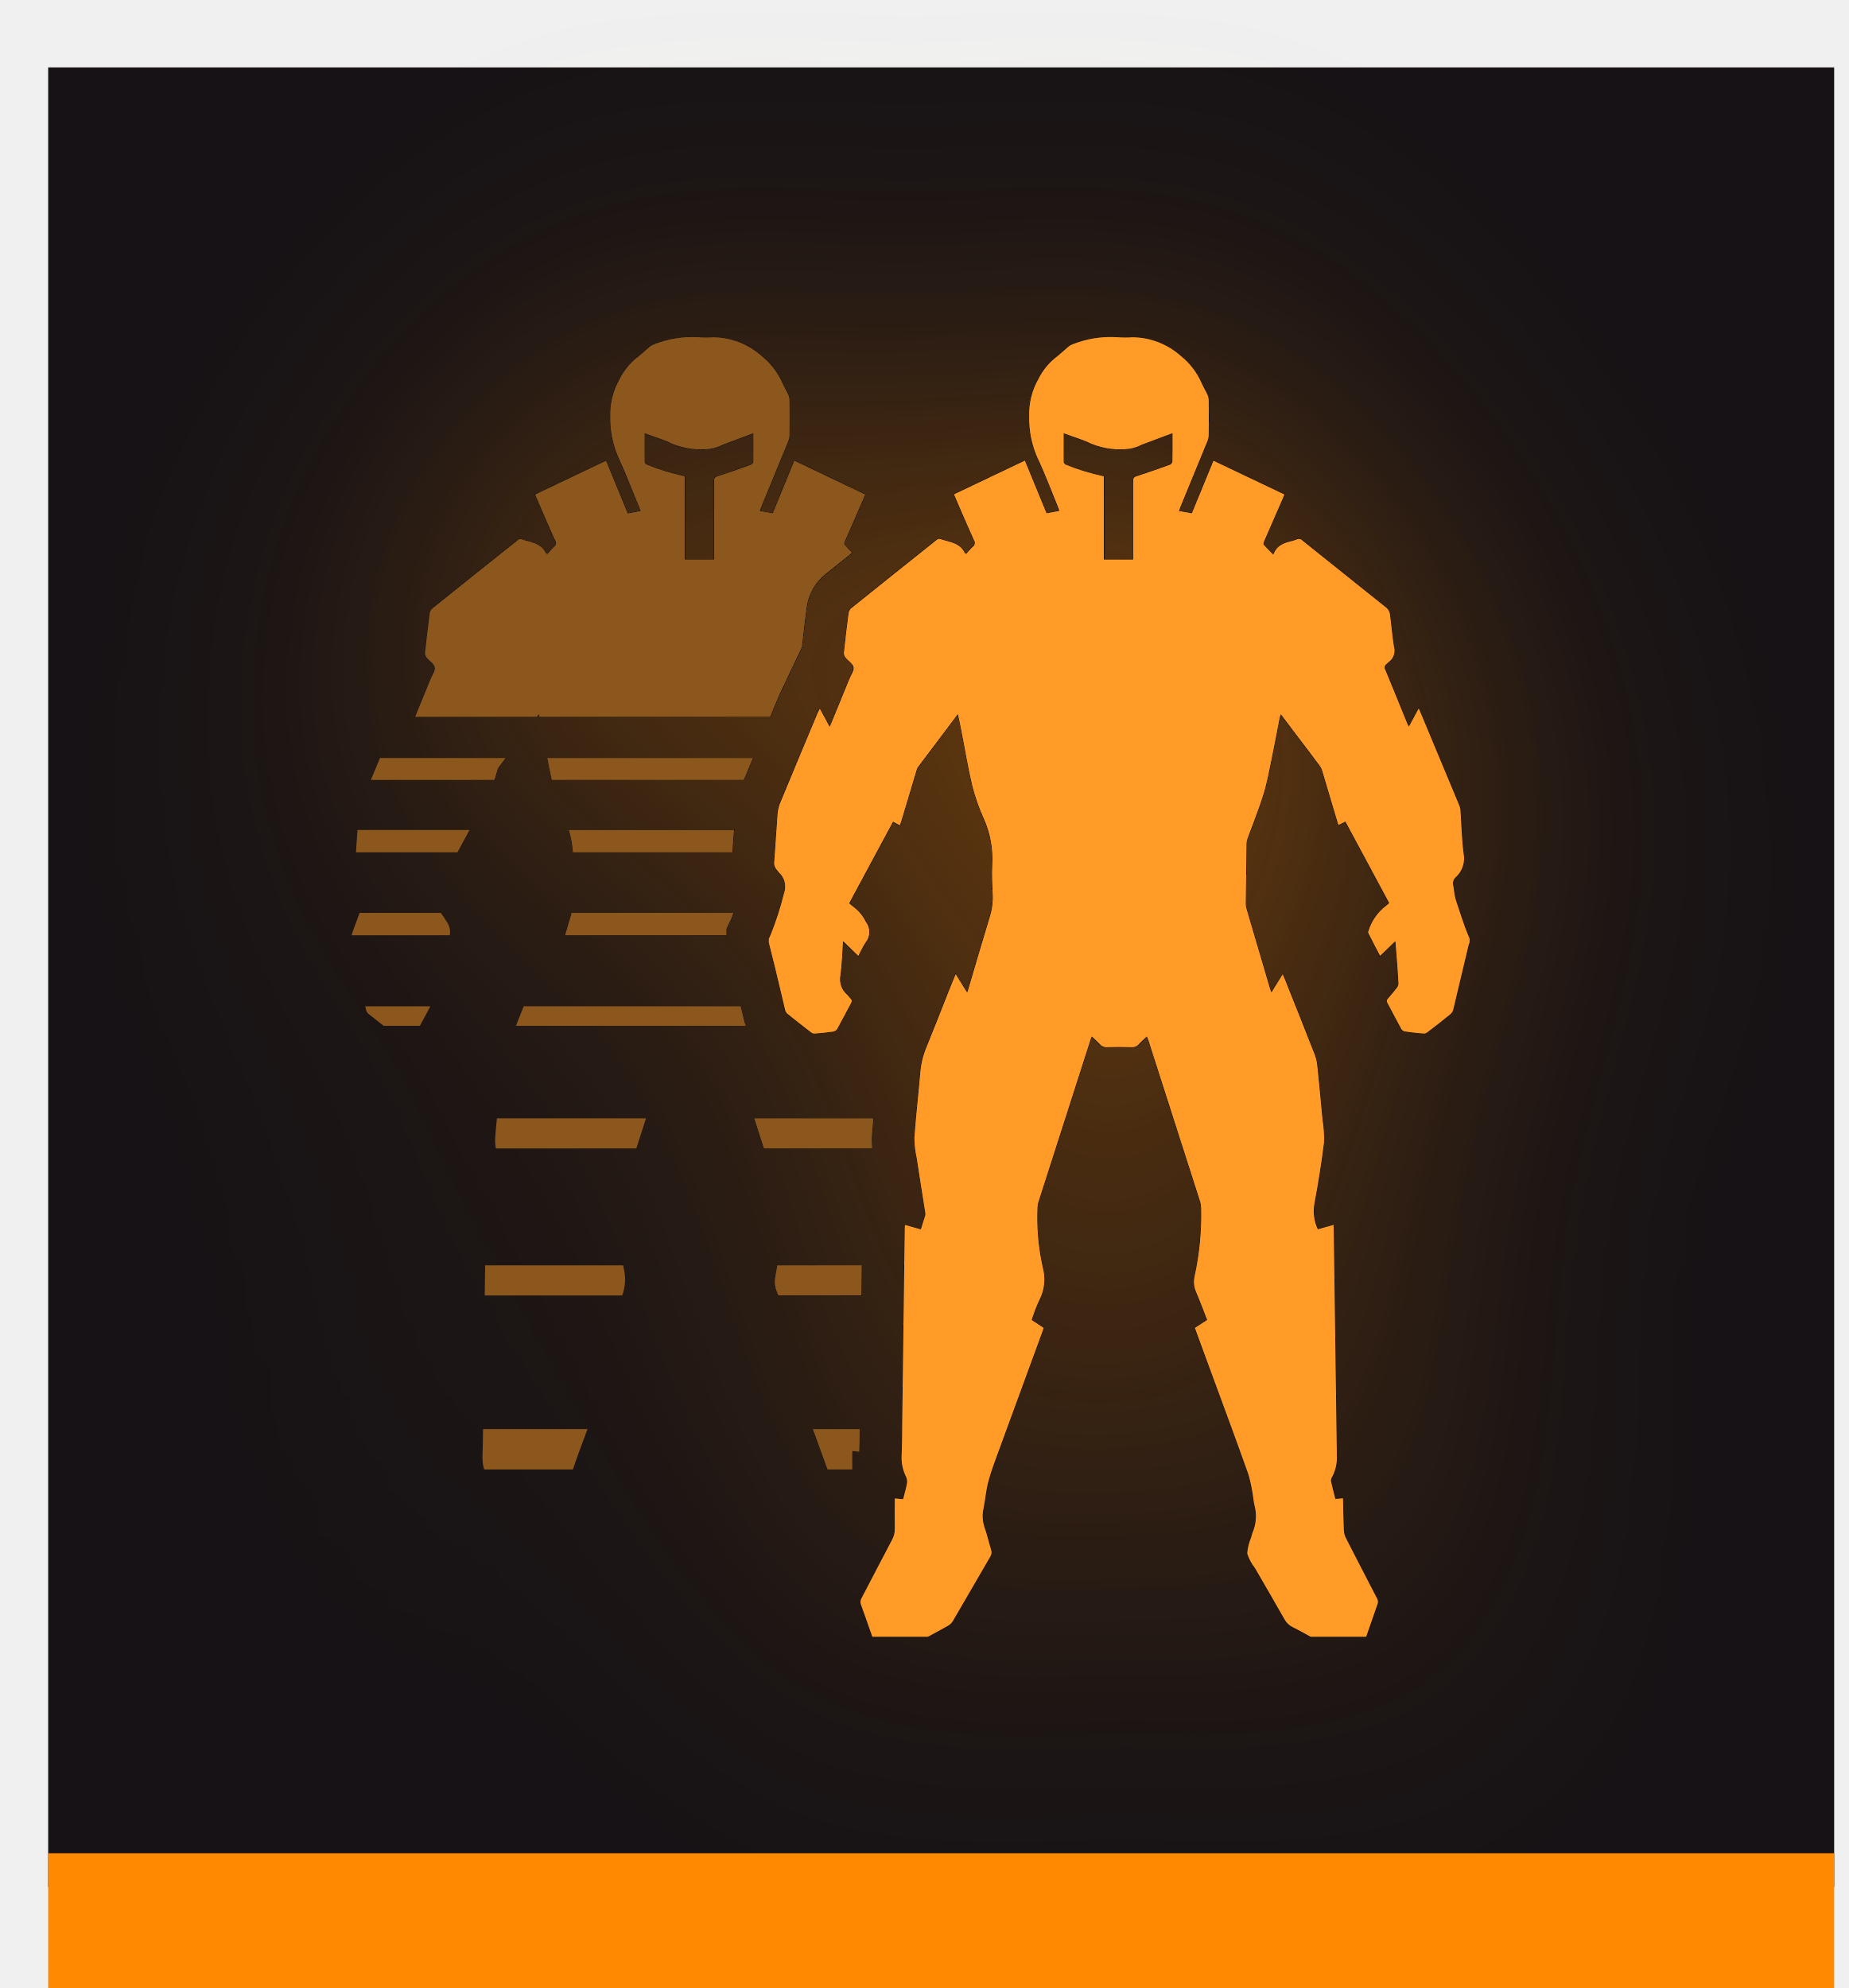
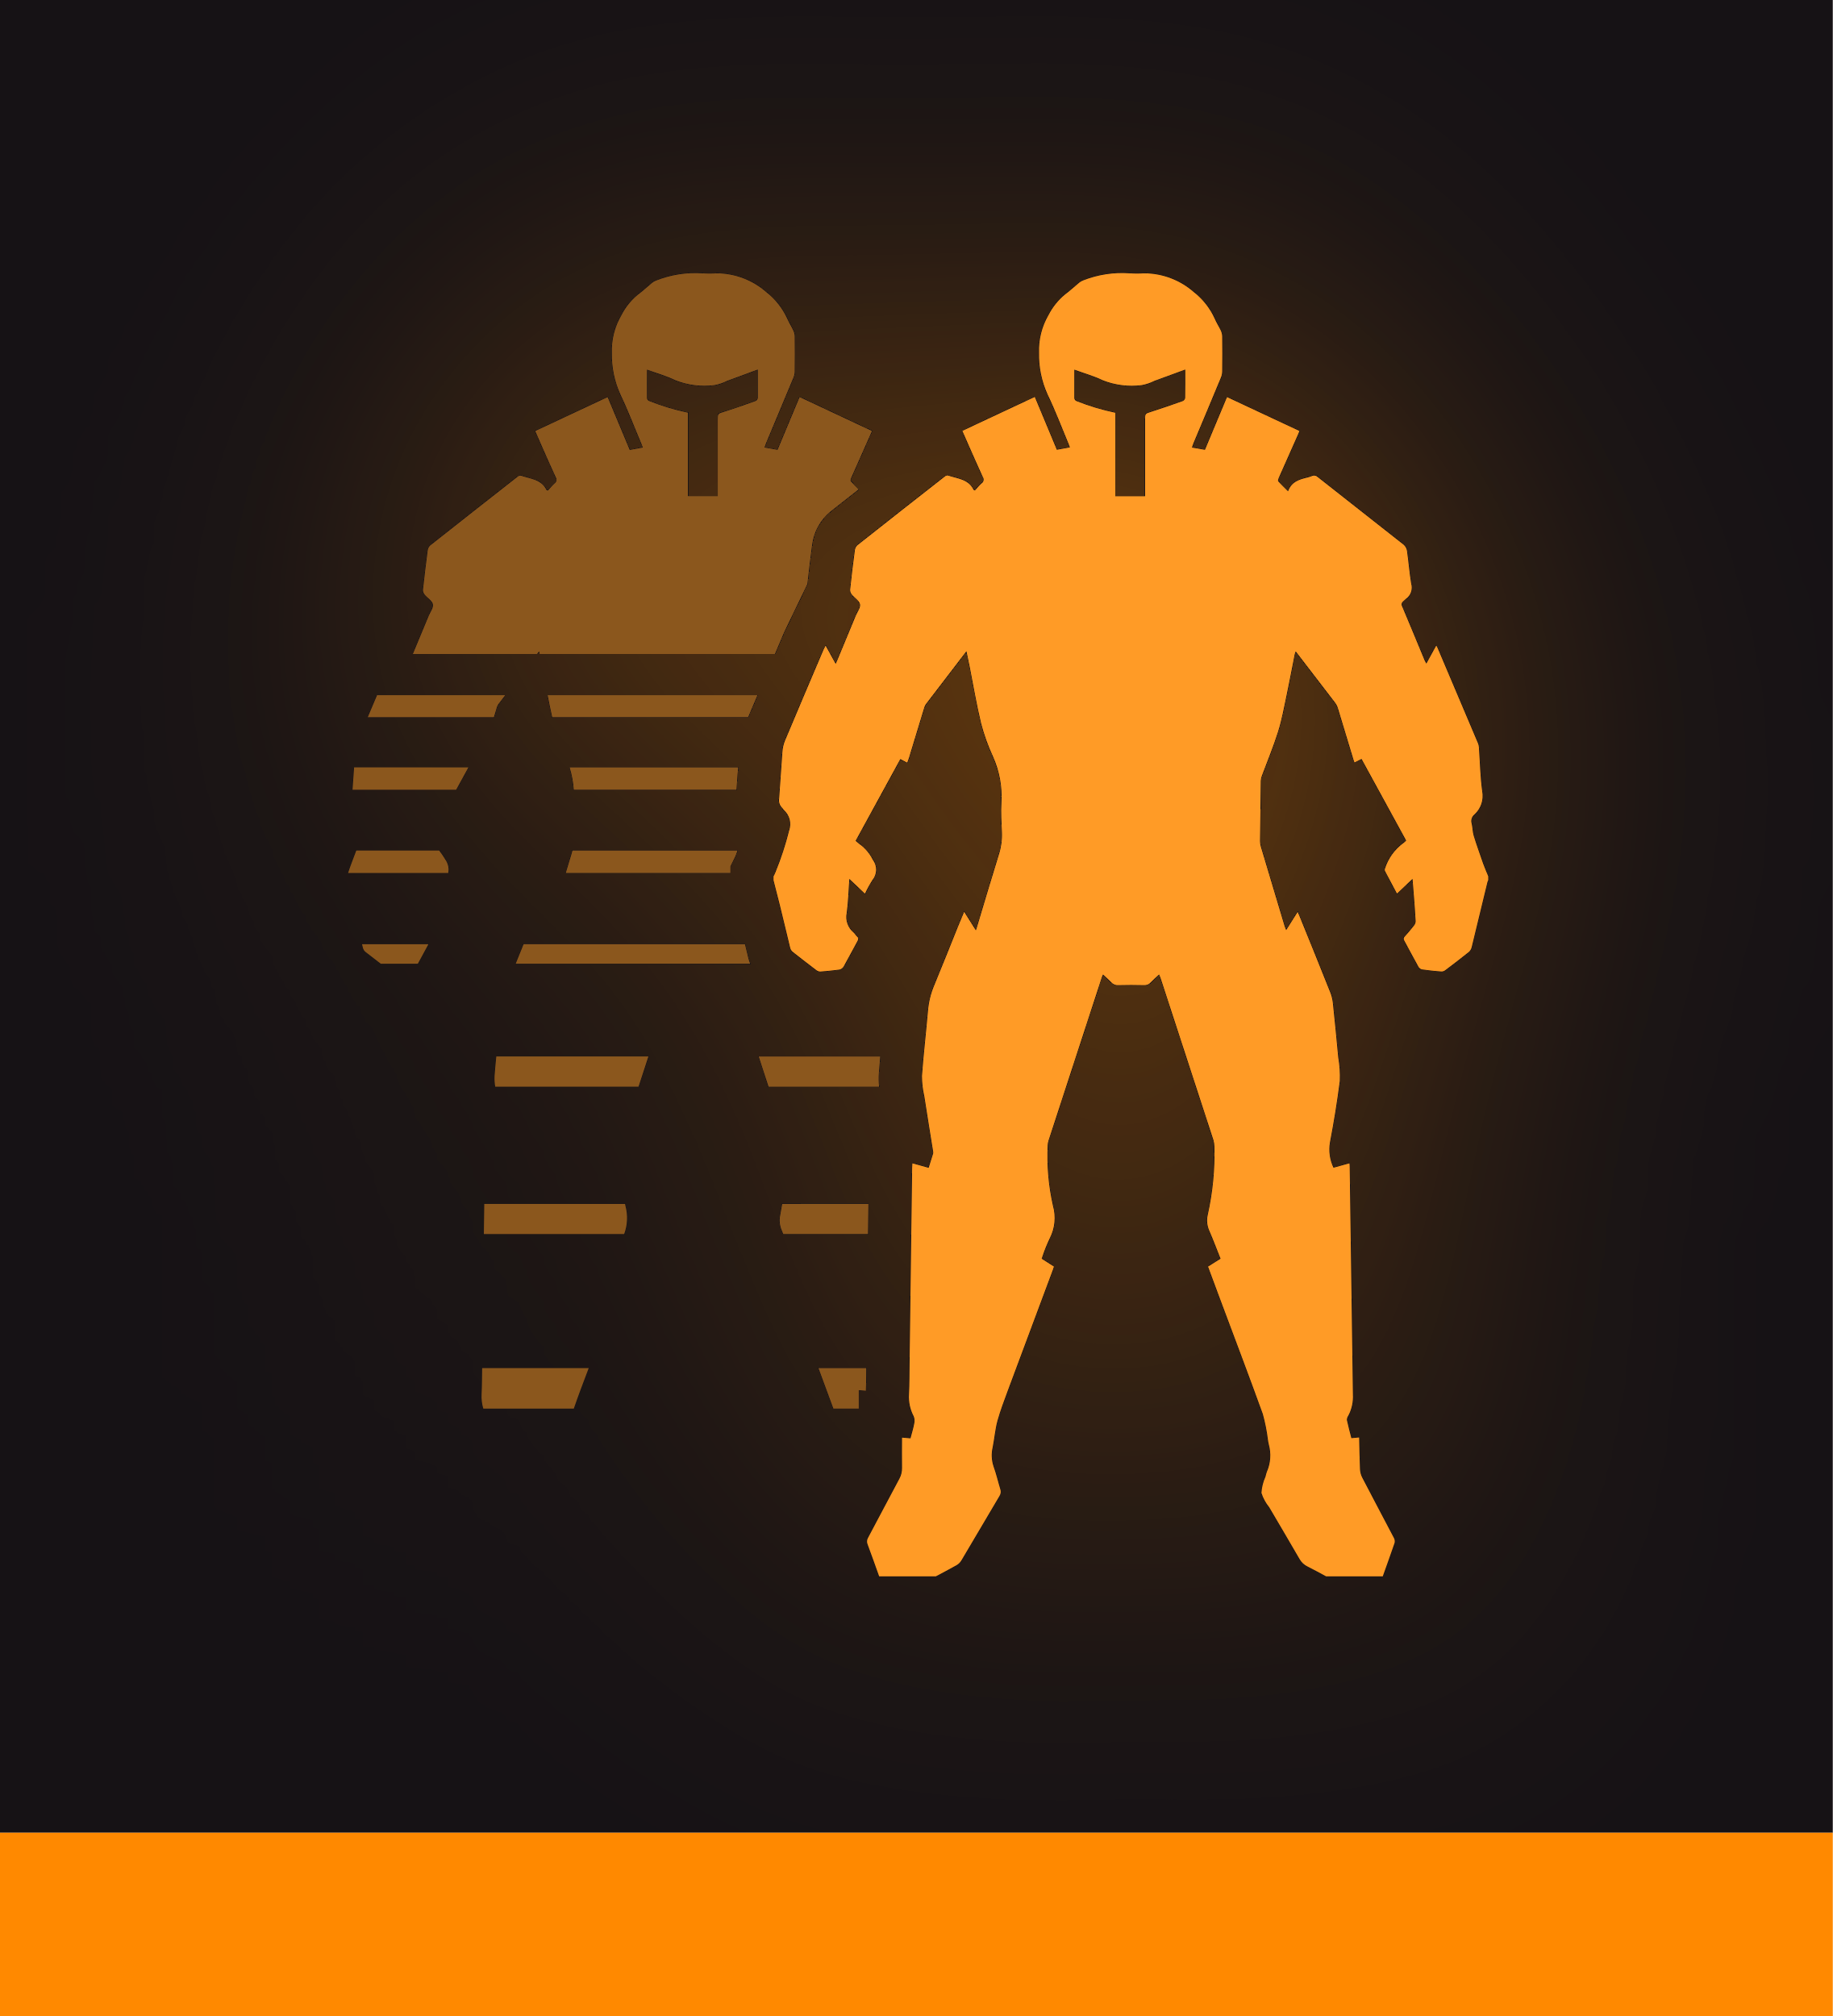
- <svg xmlns="http://www.w3.org/2000/svg" width="53" height="57" viewBox="0 0 54 59" fill="none">
-   <path d="M54 2L1 2L1 56L54 56L54 2Z" fill="#161215" />
-   <g filter="url(#filter0_d_406_2289)">
-     <g opacity="0.5">
-       <path d="M14.264 33.766C14.259 33.873 14.266 33.979 14.285 34.084H18.455C18.551 33.785 18.647 33.487 18.742 33.189H14.315C14.297 33.382 14.278 33.574 14.264 33.766Z" fill="#FF9B26" />
-       <path d="M10.435 29.98C10.447 30.024 10.471 30.063 10.506 30.092C10.654 30.211 10.805 30.328 10.954 30.445H12.032C12.136 30.252 12.239 30.058 12.342 29.865H10.408C10.417 29.903 10.426 29.941 10.435 29.98Z" fill="#FF9B26" />
-       <path d="M13.887 43.185C13.88 43.329 13.897 43.474 13.937 43.612H16.571C16.632 43.43 16.697 43.249 16.762 43.069C16.842 42.85 16.923 42.631 17.006 42.413H13.904C13.9 42.67 13.9 42.928 13.887 43.185Z" fill="#FF9B26" />
-       <path d="M21.552 29.864H15.11C15.034 30.058 14.957 30.251 14.879 30.444H21.704C21.683 30.392 21.666 30.339 21.652 30.285C21.617 30.145 21.585 30.004 21.552 29.864Z" fill="#FF9B26" />
-       <path d="M14.322 22.888C14.331 22.846 14.348 22.806 14.37 22.77L14.576 22.496H10.845L10.574 23.147H14.246L14.322 22.888Z" fill="#FF9B26" />
-       <path d="M25.07 43.085C25.079 42.892 25.08 42.697 25.081 42.503V42.413H23.691C23.837 42.812 23.982 43.212 24.126 43.612H24.863V43.066L25.07 43.085Z" fill="#FF9B26" />
-       <path d="M25.449 33.675C25.461 33.513 25.474 33.351 25.489 33.19H21.951L22.239 34.085H25.455C25.442 33.949 25.44 33.811 25.449 33.675Z" fill="#FF9B26" />
-       <path d="M12.652 27.093H10.242C10.164 27.308 10.078 27.519 10.009 27.737C10.009 27.745 10.003 27.751 10 27.758H12.918C12.931 27.691 12.93 27.621 12.916 27.553C12.902 27.486 12.874 27.422 12.835 27.366C12.78 27.271 12.719 27.18 12.653 27.093H12.652Z" fill="#FF9B26" />
-       <path d="M22.635 37.552C22.616 37.662 22.597 37.773 22.578 37.883C22.546 38.034 22.561 38.191 22.621 38.333C22.637 38.37 22.651 38.41 22.667 38.446H25.133L25.144 37.551L22.635 37.552Z" fill="#FF9B26" />
-       <path d="M22.685 20.652C22.705 20.605 22.726 20.559 22.752 20.507L23.369 19.206C23.41 18.816 23.456 18.428 23.508 18.039C23.556 17.652 23.75 17.3 24.047 17.055C24.318 16.837 24.59 16.621 24.861 16.403C24.777 16.318 24.7 16.241 24.631 16.161C24.616 16.144 24.631 16.09 24.648 16.057C24.829 15.638 25.011 15.22 25.195 14.802C25.211 14.764 25.227 14.725 25.248 14.674L23.142 13.67L22.5 15.232L22.12 15.165C22.136 15.12 22.148 15.081 22.163 15.044C22.43 14.393 22.697 13.742 22.964 13.093C22.987 13.036 23 12.975 23 12.913C23.004 12.567 23.004 12.22 23 11.874C22.998 11.813 22.984 11.754 22.958 11.699C22.903 11.579 22.832 11.468 22.78 11.347C22.642 11.04 22.433 10.772 22.172 10.564C21.776 10.211 21.268 10.014 20.741 10.008C20.596 10.018 20.451 10.018 20.306 10.008C19.849 9.978 19.391 10.051 18.965 10.223C18.923 10.239 18.883 10.262 18.848 10.291C18.709 10.407 18.579 10.534 18.435 10.642C18.236 10.809 18.073 11.016 17.956 11.25C17.762 11.588 17.666 11.975 17.679 12.366C17.671 12.791 17.757 13.213 17.931 13.6C18.153 14.076 18.336 14.57 18.539 15.057C18.552 15.089 18.562 15.122 18.578 15.165L18.199 15.236C17.984 14.715 17.773 14.198 17.556 13.672L15.448 14.676C15.514 14.828 15.576 14.976 15.64 15.123C15.775 15.433 15.907 15.743 16.047 16.047C16.065 16.075 16.072 16.11 16.066 16.143C16.059 16.177 16.04 16.207 16.012 16.226C15.939 16.293 15.877 16.372 15.816 16.439C15.788 16.427 15.778 16.426 15.775 16.421C15.624 16.1 15.301 16.094 15.029 15.996C15.013 15.995 14.997 15.996 14.981 16.001C14.966 16.006 14.952 16.015 14.94 16.025C14.088 16.703 13.239 17.382 12.391 18.064C12.351 18.102 12.326 18.154 12.319 18.21C12.269 18.599 12.223 18.988 12.181 19.378C12.181 19.43 12.199 19.48 12.232 19.52C12.311 19.618 12.45 19.698 12.471 19.804C12.492 19.911 12.394 20.032 12.349 20.146C12.196 20.523 12.042 20.9 11.887 21.276H15.501L15.562 21.197C15.568 21.225 15.573 21.249 15.578 21.276H22.424L22.465 21.18L22.685 20.652ZM21.925 13.702C21.922 13.721 21.914 13.739 21.903 13.754C21.891 13.768 21.876 13.78 21.86 13.788C21.555 13.899 21.251 14.008 20.942 14.107C20.76 14.165 20.76 14.158 20.76 14.355V16.604H19.891V14.133C19.506 14.051 19.128 13.936 18.763 13.787C18.747 13.78 18.734 13.77 18.724 13.757C18.713 13.744 18.706 13.729 18.702 13.712C18.698 13.433 18.702 13.155 18.702 12.86C18.988 12.966 19.271 13.046 19.532 13.176C19.891 13.319 20.279 13.369 20.661 13.319C20.788 13.296 20.911 13.254 21.026 13.195C21.317 13.086 21.613 12.975 21.925 12.858C21.925 13.151 21.925 13.427 21.925 13.702Z" fill="#FF9B26" />
-       <path d="M15.809 22.496C15.85 22.714 15.895 22.931 15.943 23.147H21.645C21.735 22.93 21.825 22.713 21.916 22.496H15.809Z" fill="#FF9B26" />
-       <path d="M21.275 27.259C21.294 27.203 21.315 27.148 21.336 27.093H16.531C16.523 27.129 16.514 27.165 16.503 27.201C16.446 27.386 16.392 27.572 16.336 27.758H21.129V27.562C21.129 27.562 21.27 27.271 21.275 27.259Z" fill="#FF9B26" />
-       <path d="M18.063 37.552H13.965C13.961 37.85 13.957 38.148 13.954 38.447H18.037C18.134 38.178 18.147 37.884 18.073 37.608C18.069 37.589 18.066 37.573 18.063 37.552Z" fill="#FF9B26" />
-       <path d="M21.355 24.631H16.449C16.515 24.847 16.556 25.07 16.57 25.296H21.306C21.317 25.142 21.327 24.989 21.337 24.834C21.345 24.767 21.349 24.699 21.355 24.631Z" fill="#FF9B26" />
-       <path d="M10.132 25.296H13.147L13.506 24.631H10.178C10.163 24.852 10.147 25.074 10.132 25.296Z" fill="#FF9B26" />
+ <svg xmlns="http://www.w3.org/2000/svg" width="50" height="55" viewBox="0 0 50 55" fill="none">
+   <g clip-path="url(#clip0_469_74)">
+     <rect width="50" height="55" fill="white" />
+     <path d="M50 0L0 0L0 50L50 50L50 0Z" fill="#161215" />
+     <g filter="url(#filter0_d_469_74)">
+       <g opacity="0.5">
+         <path d="M13.492 29.355C13.487 29.452 13.493 29.55 13.51 29.647H17.42C17.51 29.372 17.6 29.097 17.689 28.822H13.539C13.522 29 13.504 29.177 13.492 29.355Z" fill="#FF9B26" />
+         <path d="M9.902 25.864C9.913 25.905 9.936 25.941 9.968 25.968C10.107 26.078 10.248 26.185 10.388 26.293H11.399C11.497 26.116 11.592 25.937 11.689 25.759H9.876C9.885 25.793 9.893 25.829 9.902 25.864Z" fill="#FF9B26" />
+         <path d="M13.138 38.035C13.131 38.169 13.147 38.302 13.185 38.43H15.654C15.711 38.262 15.772 38.095 15.833 37.929C15.908 37.727 15.984 37.525 16.061 37.324H13.153C13.15 37.561 13.15 37.798 13.138 38.035Z" fill="#FF9B26" />
+         <path d="M20.323 25.758H14.284C14.213 25.936 14.14 26.114 14.068 26.293H20.466C20.447 26.245 20.43 26.196 20.417 26.146C20.385 26.017 20.354 25.887 20.323 25.758Z" fill="#FF9B26" />
+         <path d="M13.546 19.327C13.554 19.289 13.569 19.252 13.59 19.219L13.784 18.966H10.286L10.032 19.567H13.474L13.546 19.327Z" fill="#FF9B26" />
+         <path d="M23.622 37.944C23.63 37.765 23.631 37.586 23.632 37.407V37.324H22.328C22.466 37.692 22.602 38.061 22.736 38.43H23.428V37.926L23.622 37.944Z" fill="#FF9B26" />
+         <path d="M23.977 29.27C23.988 29.121 24 28.972 24.014 28.823H20.698L20.967 29.648H23.983C23.97 29.523 23.968 29.396 23.977 29.27Z" fill="#FF9B26" />
+         <path d="M11.98 23.203H9.72C9.648 23.401 9.567 23.596 9.502 23.797C9.502 23.804 9.496 23.81 9.494 23.817H12.229C12.241 23.754 12.241 23.69 12.227 23.628C12.214 23.566 12.188 23.507 12.152 23.455C12.1 23.368 12.043 23.284 11.981 23.203H11.98Z" fill="#FF9B26" />
+         <path d="M21.339 32.844C21.321 32.945 21.303 33.048 21.285 33.149C21.255 33.288 21.269 33.433 21.326 33.563C21.34 33.598 21.354 33.634 21.368 33.668H23.68L23.691 32.843L21.339 32.844Z" fill="#FF9B26" />
+         <path d="M21.385 17.267C21.404 17.223 21.424 17.181 21.448 17.133L22.027 15.934C22.065 15.575 22.108 15.216 22.157 14.858C22.202 14.502 22.384 14.177 22.663 13.951C22.916 13.75 23.172 13.551 23.426 13.351C23.347 13.272 23.274 13.201 23.21 13.127C23.196 13.112 23.21 13.062 23.225 13.031C23.395 12.645 23.566 12.26 23.738 11.875C23.754 11.839 23.769 11.804 23.789 11.757L21.814 10.831L21.212 12.271L20.856 12.209C20.871 12.167 20.883 12.132 20.896 12.098C21.147 11.498 21.397 10.898 21.647 10.299C21.669 10.246 21.68 10.19 21.681 10.133C21.685 9.814 21.685 9.495 21.681 9.176C21.679 9.12 21.666 9.065 21.641 9.014C21.59 8.904 21.523 8.802 21.475 8.69C21.345 8.407 21.15 8.16 20.905 7.969C20.533 7.643 20.057 7.461 19.563 7.456C19.427 7.465 19.291 7.465 19.155 7.456C18.727 7.428 18.298 7.496 17.898 7.654C17.858 7.669 17.821 7.69 17.788 7.717C17.658 7.824 17.536 7.941 17.401 8.04C17.214 8.194 17.061 8.385 16.952 8.601C16.77 8.912 16.68 9.269 16.692 9.629C16.685 10.021 16.765 10.41 16.928 10.767C17.137 11.205 17.309 11.661 17.499 12.11C17.511 12.139 17.521 12.169 17.536 12.209L17.18 12.275C16.979 11.794 16.781 11.318 16.577 10.833L14.601 11.758C14.663 11.899 14.721 12.035 14.781 12.171C14.907 12.456 15.032 12.742 15.162 13.022C15.18 13.048 15.186 13.08 15.18 13.111C15.174 13.142 15.156 13.169 15.13 13.187C15.062 13.249 15.003 13.322 14.946 13.383C14.92 13.372 14.91 13.371 14.908 13.367C14.766 13.071 14.463 13.066 14.208 12.975C14.193 12.974 14.178 12.976 14.164 12.98C14.149 12.985 14.136 12.992 14.124 13.002C13.326 13.627 12.53 14.253 11.736 14.881C11.698 14.917 11.674 14.965 11.668 15.016C11.621 15.374 11.578 15.733 11.539 16.093C11.538 16.14 11.555 16.187 11.586 16.223C11.66 16.314 11.79 16.387 11.81 16.485C11.83 16.583 11.738 16.695 11.696 16.8C11.552 17.148 11.408 17.495 11.263 17.842H14.651L14.708 17.769C14.713 17.795 14.718 17.817 14.723 17.842H21.141L21.179 17.753L21.385 17.267ZM20.673 10.861C20.67 10.878 20.663 10.894 20.652 10.908C20.641 10.922 20.628 10.933 20.612 10.94C20.327 11.042 20.042 11.143 19.752 11.234C19.581 11.288 19.581 11.281 19.581 11.462V13.535H18.767V11.258C18.405 11.183 18.051 11.076 17.709 10.939C17.694 10.933 17.682 10.924 17.672 10.912C17.662 10.899 17.655 10.885 17.651 10.87C17.648 10.613 17.651 10.356 17.651 10.085C17.919 10.182 18.185 10.256 18.43 10.376C18.766 10.508 19.13 10.553 19.488 10.508C19.608 10.486 19.723 10.448 19.831 10.393C20.103 10.293 20.38 10.191 20.673 10.082C20.673 10.353 20.673 10.607 20.673 10.861Z" fill="#FF9B26" />
+         <path d="M14.94 18.966C14.978 19.167 15.02 19.367 15.065 19.567H20.41C20.495 19.367 20.58 19.167 20.665 18.966H14.94Z" fill="#FF9B26" />
+         <path d="M20.064 23.357C20.081 23.305 20.102 23.254 20.121 23.203H15.617C15.609 23.236 15.6 23.269 15.59 23.302C15.536 23.474 15.486 23.645 15.434 23.817H19.927V23.636C19.927 23.636 20.059 23.368 20.064 23.357Z" fill="#FF9B26" />
+         <path d="M17.052 32.844H13.211C13.207 33.119 13.204 33.394 13.2 33.668H17.028C17.12 33.42 17.131 33.15 17.062 32.895C17.058 32.878 17.056 32.863 17.052 32.844Z" fill="#FF9B26" />
+         <path d="M20.139 20.934H15.539C15.601 21.133 15.64 21.339 15.653 21.547H20.092C20.103 21.406 20.113 21.264 20.122 21.122C20.129 21.06 20.133 20.997 20.139 20.934Z" fill="#FF9B26" />
+         <path d="M9.617 21.547H12.444L12.78 20.934H9.66C9.647 21.138 9.632 21.343 9.617 21.547Z" fill="#FF9B26" />
+       </g>
+       <path d="M37.723 43.006H36.178C36.011 42.917 35.847 42.824 35.678 42.741C35.581 42.696 35.501 42.621 35.45 42.528C35.178 42.056 34.9 41.589 34.625 41.12C34.531 41.004 34.459 40.872 34.413 40.729C34.423 40.577 34.46 40.427 34.523 40.288C34.535 40.243 34.544 40.197 34.561 40.154C34.665 39.917 34.683 39.652 34.613 39.403C34.603 39.361 34.595 39.319 34.59 39.276C34.561 39.039 34.514 38.804 34.45 38.574C34.065 37.508 33.662 36.45 33.266 35.389C33.163 35.112 33.06 34.835 32.956 34.555L33.298 34.339C33.192 34.075 33.096 33.816 32.986 33.565C32.93 33.434 32.916 33.289 32.947 33.15C33.085 32.535 33.147 31.905 33.13 31.275C33.129 31.219 33.12 31.162 33.105 31.107C32.627 29.637 32.147 28.167 31.666 26.697C31.655 26.663 31.639 26.63 31.621 26.586C31.537 26.664 31.46 26.73 31.393 26.802C31.369 26.828 31.34 26.849 31.307 26.862C31.275 26.875 31.239 26.88 31.204 26.877C30.972 26.871 30.74 26.871 30.508 26.877C30.473 26.88 30.438 26.875 30.405 26.862C30.372 26.849 30.343 26.828 30.319 26.802C30.248 26.728 30.171 26.662 30.091 26.586C30.078 26.619 30.068 26.637 30.061 26.656C29.573 28.147 29.087 29.637 28.601 31.128C28.59 31.165 28.584 31.203 28.582 31.242C28.555 31.797 28.603 32.353 28.726 32.895C28.81 33.191 28.779 33.509 28.638 33.783C28.564 33.938 28.499 34.097 28.445 34.26C28.435 34.285 28.427 34.312 28.418 34.34L28.753 34.554C28.742 34.588 28.735 34.611 28.726 34.636L27.497 37.929C27.396 38.203 27.291 38.477 27.212 38.759C27.148 38.995 27.129 39.244 27.081 39.486C27.04 39.66 27.049 39.841 27.106 40.01C27.179 40.211 27.226 40.421 27.289 40.626C27.3 40.657 27.304 40.69 27.3 40.723C27.296 40.756 27.284 40.787 27.266 40.815C26.917 41.402 26.573 41.992 26.223 42.579C26.189 42.632 26.142 42.676 26.087 42.706C25.904 42.81 25.718 42.906 25.532 43.005H23.984C23.879 42.712 23.776 42.419 23.667 42.128C23.655 42.099 23.651 42.067 23.654 42.036C23.657 42.004 23.667 41.974 23.684 41.947C23.969 41.414 24.248 40.879 24.533 40.348C24.585 40.255 24.611 40.149 24.608 40.043C24.603 39.771 24.608 39.499 24.608 39.22L24.839 39.24C24.875 39.102 24.918 38.965 24.943 38.826C24.957 38.762 24.951 38.695 24.925 38.635C24.828 38.451 24.785 38.244 24.798 38.037C24.813 37.747 24.81 37.456 24.814 37.166C24.837 35.396 24.861 33.626 24.884 31.855C24.884 31.817 24.888 31.78 24.89 31.736L25.334 31.86C25.377 31.724 25.418 31.6 25.456 31.473C25.46 31.452 25.46 31.431 25.456 31.41C25.376 30.909 25.293 30.408 25.216 29.906C25.174 29.724 25.153 29.539 25.152 29.353C25.196 28.754 25.267 28.154 25.318 27.557C25.339 27.323 25.397 27.093 25.489 26.876C25.708 26.349 25.918 25.817 26.132 25.286C26.185 25.155 26.239 25.025 26.303 24.874L26.622 25.381C26.637 25.34 26.646 25.318 26.652 25.294C26.852 24.631 27.047 23.966 27.253 23.304C27.314 23.113 27.341 22.913 27.333 22.713C27.321 22.438 27.304 22.161 27.32 21.886C27.345 21.457 27.266 21.029 27.089 20.637C26.956 20.348 26.848 20.048 26.767 19.74C26.642 19.226 26.556 18.704 26.453 18.185C26.427 18.052 26.396 17.92 26.365 17.767C25.983 18.265 25.617 18.741 25.253 19.219C25.232 19.253 25.217 19.289 25.208 19.327C25.069 19.782 24.93 20.237 24.793 20.691C24.781 20.73 24.766 20.768 24.75 20.809L24.562 20.709L23.342 22.939C23.395 22.983 23.436 23.023 23.483 23.053C23.62 23.161 23.732 23.297 23.809 23.453C23.871 23.534 23.904 23.634 23.902 23.736C23.899 23.839 23.862 23.937 23.797 24.015C23.722 24.133 23.655 24.256 23.597 24.383L23.171 23.978C23.147 24.307 23.14 24.613 23.098 24.913C23.078 25.01 23.086 25.11 23.12 25.204C23.153 25.297 23.211 25.379 23.288 25.442C23.322 25.473 23.345 25.517 23.379 25.548C23.427 25.59 23.419 25.627 23.391 25.678C23.262 25.909 23.142 26.145 23.012 26.375C22.999 26.395 22.982 26.412 22.962 26.425C22.943 26.439 22.921 26.448 22.898 26.453C22.726 26.476 22.555 26.493 22.384 26.506C22.346 26.507 22.309 26.495 22.278 26.473C22.058 26.306 21.84 26.138 21.624 25.967C21.592 25.94 21.569 25.904 21.558 25.863C21.462 25.471 21.371 25.078 21.273 24.685C21.216 24.461 21.159 24.239 21.102 24.015V23.908C21.123 23.871 21.14 23.833 21.156 23.794C21.308 23.424 21.432 23.043 21.529 22.655C21.562 22.561 21.567 22.458 21.543 22.36C21.518 22.262 21.466 22.174 21.392 22.106C21.369 22.086 21.354 22.053 21.331 22.032C21.3 22 21.277 21.962 21.264 21.919C21.25 21.877 21.248 21.832 21.255 21.788C21.287 21.367 21.312 20.945 21.344 20.524C21.35 20.421 21.371 20.319 21.408 20.223C21.757 19.389 22.112 18.557 22.466 17.725C22.481 17.691 22.498 17.658 22.523 17.611L22.798 18.111C22.82 18.061 22.834 18.032 22.846 18.003L23.347 16.795C23.391 16.69 23.483 16.574 23.461 16.481C23.44 16.387 23.311 16.309 23.237 16.218C23.207 16.182 23.191 16.136 23.192 16.088C23.23 15.729 23.273 15.37 23.321 15.012C23.327 14.96 23.351 14.912 23.388 14.876C24.182 14.248 24.979 13.621 25.777 12.998C25.788 12.988 25.802 12.98 25.816 12.976C25.83 12.971 25.846 12.969 25.861 12.971C26.116 13.061 26.419 13.066 26.56 13.362C26.56 13.367 26.572 13.368 26.598 13.379C26.655 13.317 26.712 13.244 26.782 13.183C26.809 13.165 26.826 13.137 26.832 13.107C26.838 13.075 26.832 13.043 26.814 13.017C26.684 12.735 26.56 12.45 26.434 12.166C26.373 12.031 26.316 11.894 26.253 11.754L28.23 10.828L28.832 12.27L29.188 12.204C29.173 12.165 29.163 12.133 29.15 12.105C28.963 11.656 28.791 11.201 28.58 10.762C28.418 10.405 28.338 10.017 28.346 9.624C28.333 9.264 28.423 8.908 28.604 8.596C28.714 8.38 28.867 8.189 29.053 8.035C29.189 7.936 29.311 7.818 29.441 7.712C29.474 7.685 29.511 7.664 29.551 7.649C29.953 7.491 30.385 7.425 30.815 7.456C30.951 7.465 31.087 7.465 31.223 7.456C31.717 7.46 32.194 7.641 32.566 7.967C32.811 8.158 33.007 8.406 33.136 8.689C33.184 8.803 33.25 8.903 33.303 9.013C33.327 9.064 33.341 9.119 33.343 9.175C33.347 9.494 33.347 9.813 33.343 10.132C33.342 10.189 33.33 10.245 33.309 10.298C33.059 10.899 32.809 11.499 32.556 12.098C32.542 12.132 32.532 12.168 32.517 12.21L32.872 12.271L33.474 10.832L35.451 11.758C35.431 11.805 35.416 11.84 35.401 11.876C35.229 12.261 35.058 12.647 34.887 13.034C34.874 13.063 34.858 13.114 34.871 13.129C34.95 13.219 35.037 13.3 35.139 13.403C35.235 13.138 35.45 13.079 35.668 13.027C35.71 13.017 35.751 13.004 35.79 12.987C35.817 12.974 35.847 12.971 35.877 12.976C35.906 12.982 35.932 12.997 35.953 13.018C36.731 13.633 37.512 14.243 38.291 14.859C38.34 14.902 38.373 14.96 38.384 15.025C38.427 15.322 38.449 15.623 38.498 15.919C38.522 15.996 38.52 16.08 38.493 16.156C38.466 16.233 38.414 16.299 38.347 16.344C38.324 16.36 38.308 16.386 38.285 16.401C38.274 16.409 38.264 16.419 38.256 16.43C38.248 16.442 38.242 16.454 38.239 16.468C38.236 16.482 38.236 16.496 38.239 16.509C38.241 16.523 38.246 16.536 38.254 16.548C38.462 17.039 38.663 17.531 38.868 18.023C38.878 18.046 38.893 18.07 38.912 18.104L39.184 17.608C39.202 17.644 39.211 17.66 39.218 17.675C39.586 18.544 39.955 19.413 40.323 20.282C40.336 20.314 40.344 20.349 40.346 20.384C40.375 20.784 40.381 21.188 40.436 21.584C40.458 21.7 40.45 21.821 40.412 21.933C40.374 22.045 40.307 22.146 40.219 22.225C40.185 22.253 40.16 22.291 40.148 22.334C40.135 22.377 40.135 22.422 40.148 22.465C40.174 22.576 40.172 22.693 40.205 22.803C40.283 23.059 40.376 23.311 40.462 23.563C40.503 23.677 40.554 23.791 40.601 23.906V24.013C40.591 24.031 40.584 24.05 40.578 24.07C40.436 24.661 40.293 25.251 40.149 25.841C40.137 25.892 40.11 25.937 40.071 25.972C39.859 26.143 39.643 26.307 39.426 26.471C39.395 26.494 39.358 26.506 39.32 26.505C39.145 26.491 38.971 26.474 38.797 26.448C38.778 26.444 38.759 26.436 38.742 26.425C38.726 26.414 38.712 26.399 38.701 26.382C38.568 26.146 38.443 25.904 38.312 25.665C38.299 25.647 38.293 25.624 38.296 25.602C38.299 25.579 38.311 25.559 38.328 25.545C38.414 25.449 38.499 25.35 38.577 25.249C38.603 25.217 38.618 25.177 38.62 25.135C38.611 24.935 38.594 24.735 38.58 24.535C38.567 24.355 38.551 24.176 38.535 23.977L38.111 24.38C37.996 24.167 37.889 23.966 37.784 23.764C37.78 23.753 37.777 23.741 37.777 23.729C37.777 23.717 37.78 23.706 37.784 23.695C37.873 23.418 38.047 23.176 38.281 23.003C38.31 22.982 38.337 22.959 38.362 22.932L37.144 20.705L36.952 20.804C36.942 20.777 36.934 20.756 36.928 20.738C36.787 20.265 36.643 19.793 36.5 19.323C36.484 19.268 36.458 19.218 36.424 19.172C36.221 18.904 36.016 18.637 35.81 18.372L35.348 17.771C35.338 17.795 35.33 17.82 35.322 17.846C35.248 18.218 35.179 18.588 35.101 18.961C35.03 19.295 34.969 19.635 34.867 19.961C34.739 20.369 34.573 20.766 34.424 21.168C34.408 21.211 34.398 21.256 34.396 21.302C34.387 21.851 34.38 22.399 34.375 22.947C34.375 22.997 34.382 23.047 34.396 23.094C34.611 23.817 34.827 24.54 35.044 25.261C35.054 25.295 35.07 25.328 35.088 25.375L35.401 24.878C35.422 24.926 35.437 24.957 35.45 24.989C35.735 25.691 36.02 26.392 36.3 27.097C36.336 27.197 36.359 27.302 36.367 27.409C36.418 27.889 36.464 28.37 36.509 28.85C36.545 29.062 36.56 29.276 36.551 29.491C36.48 30.051 36.389 30.609 36.283 31.164C36.242 31.399 36.276 31.642 36.379 31.857L36.816 31.736C36.816 31.767 36.821 31.788 36.821 31.81C36.849 33.888 36.879 35.966 36.909 38.044C36.92 38.244 36.877 38.443 36.784 38.62C36.759 38.655 36.745 38.696 36.744 38.739C36.779 38.905 36.825 39.069 36.867 39.235L37.079 39.216C37.086 39.509 37.089 39.795 37.102 40.081C37.105 40.158 37.125 40.234 37.159 40.304C37.444 40.856 37.739 41.405 38.027 41.957C38.05 41.998 38.056 42.047 38.046 42.093C37.941 42.399 37.831 42.703 37.723 43.006ZM32.335 10.082C32.042 10.19 31.765 10.293 31.488 10.393C31.38 10.448 31.264 10.486 31.145 10.508C30.787 10.553 30.424 10.508 30.088 10.376C29.843 10.257 29.575 10.183 29.309 10.085C29.309 10.355 29.309 10.613 29.309 10.87C29.313 10.886 29.32 10.9 29.329 10.912C29.339 10.925 29.352 10.935 29.366 10.941C29.71 11.078 30.064 11.184 30.426 11.26V13.537H31.239V11.462C31.239 11.28 31.239 11.287 31.41 11.233C31.699 11.141 31.985 11.041 32.27 10.94C32.286 10.932 32.3 10.921 32.31 10.907C32.321 10.893 32.328 10.877 32.332 10.86C32.337 10.607 32.335 10.353 32.335 10.082Z" fill="#FF9B26" />
    </g>
-     <path d="M40.112 48.577H38.464C38.286 48.48 38.111 48.379 37.93 48.29C37.827 48.241 37.742 48.16 37.687 48.058C37.398 47.547 37.101 47.04 36.807 46.531C36.707 46.406 36.63 46.262 36.581 46.107C36.592 45.941 36.632 45.779 36.698 45.628C36.712 45.58 36.721 45.53 36.739 45.483C36.85 45.226 36.87 44.938 36.795 44.668C36.784 44.623 36.776 44.577 36.77 44.531C36.739 44.273 36.69 44.018 36.62 43.768C36.21 42.613 35.78 41.464 35.358 40.314C35.248 40.013 35.138 39.713 35.027 39.408L35.392 39.173C35.279 38.887 35.177 38.607 35.059 38.334C34.999 38.193 34.984 38.035 35.017 37.884C35.164 37.217 35.23 36.534 35.213 35.85C35.211 35.789 35.202 35.727 35.186 35.668C34.676 34.073 34.164 32.478 33.651 30.883C33.639 30.846 33.622 30.81 33.603 30.762C33.513 30.848 33.431 30.918 33.36 30.997C33.335 31.026 33.303 31.048 33.269 31.062C33.234 31.076 33.196 31.082 33.158 31.079C32.911 31.072 32.664 31.072 32.416 31.079C32.378 31.082 32.341 31.076 32.306 31.062C32.271 31.048 32.24 31.026 32.215 30.997C32.139 30.916 32.056 30.845 31.971 30.762C31.957 30.798 31.946 30.818 31.939 30.839C31.419 32.456 30.9 34.073 30.382 35.69C30.37 35.731 30.363 35.772 30.361 35.814C30.332 36.416 30.384 37.019 30.515 37.607C30.605 37.929 30.572 38.274 30.421 38.571C30.342 38.739 30.273 38.911 30.215 39.088C30.204 39.116 30.197 39.144 30.187 39.175L30.544 39.408C30.532 39.444 30.524 39.47 30.515 39.496L29.205 43.069C29.096 43.366 28.984 43.664 28.901 43.969C28.832 44.226 28.812 44.496 28.76 44.759C28.716 44.947 28.726 45.144 28.787 45.327C28.865 45.545 28.915 45.773 28.983 45.995C28.994 46.029 28.998 46.065 28.994 46.1C28.989 46.136 28.977 46.17 28.958 46.2C28.585 46.837 28.218 47.477 27.845 48.114C27.809 48.172 27.759 48.219 27.7 48.252C27.505 48.364 27.306 48.468 27.108 48.576H25.456C25.344 48.258 25.235 47.94 25.119 47.624C25.106 47.593 25.101 47.559 25.105 47.524C25.108 47.49 25.119 47.458 25.136 47.429C25.441 46.85 25.738 46.269 26.043 45.694C26.098 45.592 26.126 45.478 26.123 45.362C26.117 45.068 26.123 44.772 26.123 44.469L26.369 44.492C26.407 44.342 26.453 44.193 26.48 44.042C26.495 43.973 26.488 43.9 26.46 43.835C26.358 43.635 26.311 43.411 26.325 43.186C26.341 42.872 26.338 42.556 26.342 42.242C26.367 40.321 26.392 38.4 26.417 36.479C26.417 36.438 26.421 36.398 26.423 36.35L26.896 36.484C26.943 36.337 26.986 36.202 27.027 36.065C27.032 36.042 27.032 36.019 27.027 35.996C26.942 35.453 26.853 34.909 26.771 34.364C26.727 34.168 26.704 33.967 26.703 33.765C26.749 33.114 26.825 32.464 26.88 31.816C26.902 31.562 26.963 31.313 27.062 31.078C27.296 30.505 27.52 29.928 27.748 29.352C27.805 29.211 27.862 29.069 27.93 28.906L28.271 29.455C28.287 29.411 28.296 29.387 28.303 29.361C28.516 28.641 28.724 27.92 28.944 27.202C29.009 26.995 29.038 26.778 29.029 26.561C29.017 26.262 28.998 25.962 29.015 25.664C29.042 25.198 28.958 24.733 28.769 24.308C28.627 23.995 28.512 23.669 28.425 23.336C28.292 22.778 28.201 22.211 28.09 21.648C28.062 21.504 28.03 21.361 27.996 21.195C27.589 21.735 27.198 22.252 26.81 22.77C26.788 22.806 26.772 22.846 26.763 22.888C26.614 23.381 26.466 23.874 26.32 24.367C26.307 24.41 26.291 24.45 26.274 24.496L26.073 24.387L24.771 26.806C24.828 26.853 24.872 26.897 24.922 26.93C25.069 27.047 25.187 27.195 25.27 27.364C25.337 27.452 25.371 27.56 25.369 27.671C25.366 27.782 25.327 27.889 25.257 27.974C25.177 28.102 25.106 28.235 25.044 28.373L24.589 27.933C24.564 28.29 24.557 28.622 24.511 28.947C24.491 29.053 24.499 29.162 24.535 29.263C24.57 29.364 24.633 29.454 24.714 29.522C24.751 29.555 24.775 29.603 24.812 29.636C24.862 29.682 24.854 29.722 24.824 29.778C24.687 30.029 24.558 30.285 24.419 30.534C24.406 30.556 24.388 30.574 24.367 30.589C24.346 30.603 24.323 30.613 24.298 30.618C24.115 30.643 23.933 30.662 23.75 30.676C23.71 30.677 23.67 30.664 23.637 30.64C23.402 30.459 23.17 30.277 22.94 30.091C22.905 30.062 22.881 30.023 22.869 29.978C22.766 29.553 22.67 29.126 22.565 28.701C22.504 28.458 22.443 28.216 22.383 27.974V27.857C22.404 27.817 22.424 27.776 22.44 27.733C22.602 27.332 22.735 26.919 22.837 26.498C22.873 26.395 22.878 26.284 22.853 26.178C22.827 26.072 22.771 25.976 22.692 25.902C22.667 25.881 22.651 25.845 22.626 25.822C22.593 25.787 22.569 25.745 22.555 25.7C22.541 25.654 22.538 25.605 22.546 25.558C22.58 25.1 22.607 24.642 22.641 24.186C22.647 24.074 22.669 23.964 22.709 23.859C23.081 22.954 23.46 22.052 23.837 21.149C23.853 21.112 23.872 21.076 23.898 21.026L24.192 21.568C24.216 21.514 24.23 21.483 24.242 21.451L24.778 20.141C24.824 20.026 24.922 19.9 24.899 19.799C24.877 19.698 24.739 19.613 24.66 19.515C24.628 19.475 24.611 19.425 24.612 19.373C24.652 18.984 24.698 18.595 24.75 18.205C24.756 18.149 24.781 18.098 24.821 18.058C25.668 17.377 26.518 16.697 27.369 16.02C27.381 16.01 27.395 16.001 27.411 15.996C27.426 15.991 27.442 15.99 27.459 15.991C27.731 16.089 28.055 16.094 28.205 16.416C28.205 16.421 28.218 16.422 28.245 16.434C28.306 16.367 28.367 16.288 28.442 16.221C28.47 16.202 28.489 16.172 28.495 16.139C28.502 16.105 28.495 16.07 28.476 16.041C28.337 15.735 28.204 15.426 28.07 15.118C28.005 14.971 27.944 14.823 27.878 14.671L29.985 13.667L30.628 15.231L31.007 15.16C30.991 15.117 30.981 15.083 30.968 15.052C30.768 14.565 30.584 14.071 30.36 13.595C30.186 13.208 30.101 12.786 30.11 12.361C30.096 11.97 30.191 11.583 30.385 11.245C30.502 11.011 30.665 10.804 30.864 10.637C31.009 10.528 31.139 10.401 31.277 10.286C31.312 10.257 31.352 10.234 31.395 10.218C31.823 10.046 32.284 9.975 32.744 10.008C32.888 10.018 33.034 10.018 33.178 10.008C33.706 10.012 34.214 10.209 34.611 10.562C34.873 10.77 35.081 11.039 35.22 11.346C35.27 11.47 35.341 11.578 35.397 11.698C35.423 11.753 35.438 11.812 35.44 11.873C35.444 12.219 35.444 12.565 35.44 12.912C35.439 12.973 35.426 13.034 35.403 13.091C35.137 13.744 34.87 14.395 34.601 15.044C34.586 15.082 34.574 15.12 34.559 15.165L34.938 15.232L35.58 13.671L37.688 14.675C37.667 14.727 37.652 14.764 37.635 14.803C37.452 15.222 37.27 15.64 37.087 16.059C37.073 16.092 37.056 16.146 37.07 16.162C37.154 16.26 37.247 16.348 37.356 16.46C37.458 16.173 37.687 16.109 37.92 16.052C37.965 16.041 38.008 16.027 38.05 16.009C38.079 15.995 38.111 15.991 38.142 15.997C38.174 16.003 38.202 16.019 38.224 16.043C39.054 16.709 39.887 17.372 40.718 18.04C40.77 18.086 40.805 18.15 40.817 18.22C40.863 18.543 40.886 18.868 40.938 19.189C40.964 19.274 40.962 19.364 40.933 19.447C40.904 19.53 40.85 19.602 40.778 19.651C40.753 19.668 40.736 19.697 40.712 19.713C40.7 19.721 40.689 19.732 40.68 19.744C40.672 19.757 40.666 19.771 40.663 19.786C40.66 19.8 40.66 19.816 40.662 19.831C40.665 19.845 40.67 19.86 40.679 19.872C40.9 20.405 41.115 20.939 41.333 21.472C41.344 21.498 41.36 21.524 41.38 21.561L41.671 21.022C41.69 21.061 41.699 21.078 41.706 21.096C42.1 22.038 42.493 22.98 42.885 23.923C42.899 23.959 42.908 23.996 42.91 24.035C42.941 24.468 42.948 24.906 43.006 25.336C43.03 25.462 43.021 25.593 42.98 25.715C42.94 25.837 42.869 25.946 42.775 26.031C42.738 26.062 42.712 26.104 42.699 26.15C42.685 26.196 42.685 26.245 42.699 26.291C42.726 26.412 42.724 26.539 42.76 26.658C42.843 26.936 42.942 27.209 43.034 27.483C43.078 27.607 43.132 27.731 43.182 27.855V27.971C43.172 27.991 43.163 28.012 43.157 28.033C43.006 28.674 42.854 29.315 42.7 29.954C42.688 30.009 42.658 30.059 42.617 30.097C42.391 30.283 42.16 30.46 41.928 30.638C41.896 30.663 41.856 30.676 41.815 30.675C41.629 30.66 41.443 30.641 41.258 30.613C41.237 30.609 41.217 30.6 41.199 30.588C41.182 30.576 41.166 30.56 41.155 30.542C41.013 30.285 40.88 30.022 40.74 29.764C40.726 29.744 40.72 29.719 40.724 29.695C40.727 29.671 40.739 29.649 40.758 29.633C40.85 29.529 40.94 29.422 41.023 29.312C41.051 29.277 41.067 29.234 41.069 29.188C41.059 28.971 41.042 28.755 41.026 28.537C41.012 28.343 40.995 28.148 40.978 27.932L40.525 28.369C40.404 28.139 40.289 27.92 40.178 27.701C40.173 27.689 40.17 27.676 40.17 27.663C40.17 27.651 40.173 27.638 40.178 27.626C40.272 27.326 40.458 27.063 40.707 26.876C40.739 26.853 40.768 26.827 40.794 26.799L39.494 24.382L39.29 24.489C39.279 24.46 39.27 24.438 39.265 24.418C39.114 23.905 38.961 23.393 38.808 22.883C38.79 22.824 38.763 22.768 38.726 22.719C38.511 22.428 38.291 22.138 38.072 21.852L37.579 21.199C37.568 21.226 37.559 21.253 37.551 21.28C37.472 21.684 37.399 22.086 37.315 22.49C37.239 22.853 37.175 23.221 37.065 23.575C36.929 24.018 36.752 24.448 36.593 24.885C36.576 24.931 36.565 24.98 36.563 25.03C36.554 25.625 36.546 26.22 36.541 26.815C36.541 26.869 36.548 26.923 36.564 26.974C36.793 27.759 37.023 28.543 37.255 29.325C37.266 29.362 37.282 29.398 37.301 29.449L37.635 28.91C37.658 28.962 37.674 28.995 37.688 29.03C37.992 29.792 38.296 30.553 38.594 31.317C38.633 31.426 38.657 31.54 38.666 31.655C38.72 32.176 38.769 32.699 38.817 33.219C38.856 33.449 38.871 33.682 38.862 33.914C38.787 34.522 38.689 35.128 38.576 35.73C38.532 35.985 38.568 36.248 38.678 36.482L39.145 36.35C39.145 36.384 39.15 36.407 39.15 36.43C39.18 38.685 39.211 40.94 39.243 43.194C39.255 43.411 39.209 43.627 39.11 43.819C39.084 43.856 39.069 43.901 39.068 43.947C39.105 44.128 39.154 44.306 39.199 44.486L39.425 44.465C39.432 44.783 39.436 45.094 39.45 45.404C39.453 45.488 39.474 45.57 39.511 45.645C39.815 46.245 40.129 46.84 40.436 47.439C40.461 47.484 40.468 47.536 40.457 47.587C40.344 47.918 40.227 48.248 40.112 48.577ZM34.364 12.857C34.052 12.974 33.756 13.086 33.461 13.195C33.346 13.254 33.223 13.296 33.096 13.319C32.714 13.368 32.326 13.319 31.968 13.176C31.706 13.047 31.42 12.967 31.137 12.86C31.137 13.153 31.137 13.433 31.137 13.712C31.141 13.729 31.148 13.745 31.159 13.758C31.169 13.771 31.183 13.782 31.198 13.789C31.564 13.938 31.942 14.053 32.328 14.135V16.605H33.196V14.354C33.196 14.156 33.196 14.164 33.379 14.106C33.686 14.007 33.992 13.898 34.296 13.788C34.312 13.78 34.327 13.768 34.338 13.752C34.35 13.738 34.358 13.72 34.361 13.702C34.367 13.427 34.364 13.151 34.364 12.857Z" fill="#FF9B26" />
+     <rect y="50" width="50" height="5" fill="#FF8900" />
  </g>
-   <rect x="1" y="55" width="53" height="4" fill="#FF8900" />
  <defs>
-     <filter id="filter0_d_406_2289" x="0" y="0" width="53.182" height="58.577" filterUnits="userSpaceOnUse" color-interpolation-filters="sRGB">
+     <filter id="filter0_d_469_74" x="-0.506" y="-2.552" width="51.107" height="55.557" filterUnits="userSpaceOnUse" color-interpolation-filters="sRGB">
      <feFlood flood-opacity="0" result="BackgroundImageFix" />
      <feColorMatrix in="SourceAlpha" type="matrix" values="0 0 0 0 0 0 0 0 0 0 0 0 0 0 0 0 0 0 127 0" result="hardAlpha" />
      <feOffset />
      <feGaussianBlur stdDeviation="5" />
      <feComposite in2="hardAlpha" operator="out" />
      <feColorMatrix type="matrix" values="0 0 0 0 1 0 0 0 0 0.537 0 0 0 0 0 0 0 0 0.4 0" />
-       <feBlend mode="normal" in2="BackgroundImageFix" result="effect1_dropShadow_406_2289" />
-       <feBlend mode="normal" in="SourceGraphic" in2="effect1_dropShadow_406_2289" result="shape" />
+       <feBlend mode="normal" in2="BackgroundImageFix" result="effect1_dropShadow_469_74" />
+       <feBlend mode="normal" in="SourceGraphic" in2="effect1_dropShadow_469_74" result="shape" />
    </filter>
+     <clipPath id="clip0_469_74">
+       <rect width="50" height="55" fill="white" />
+     </clipPath>
  </defs>
</svg>
